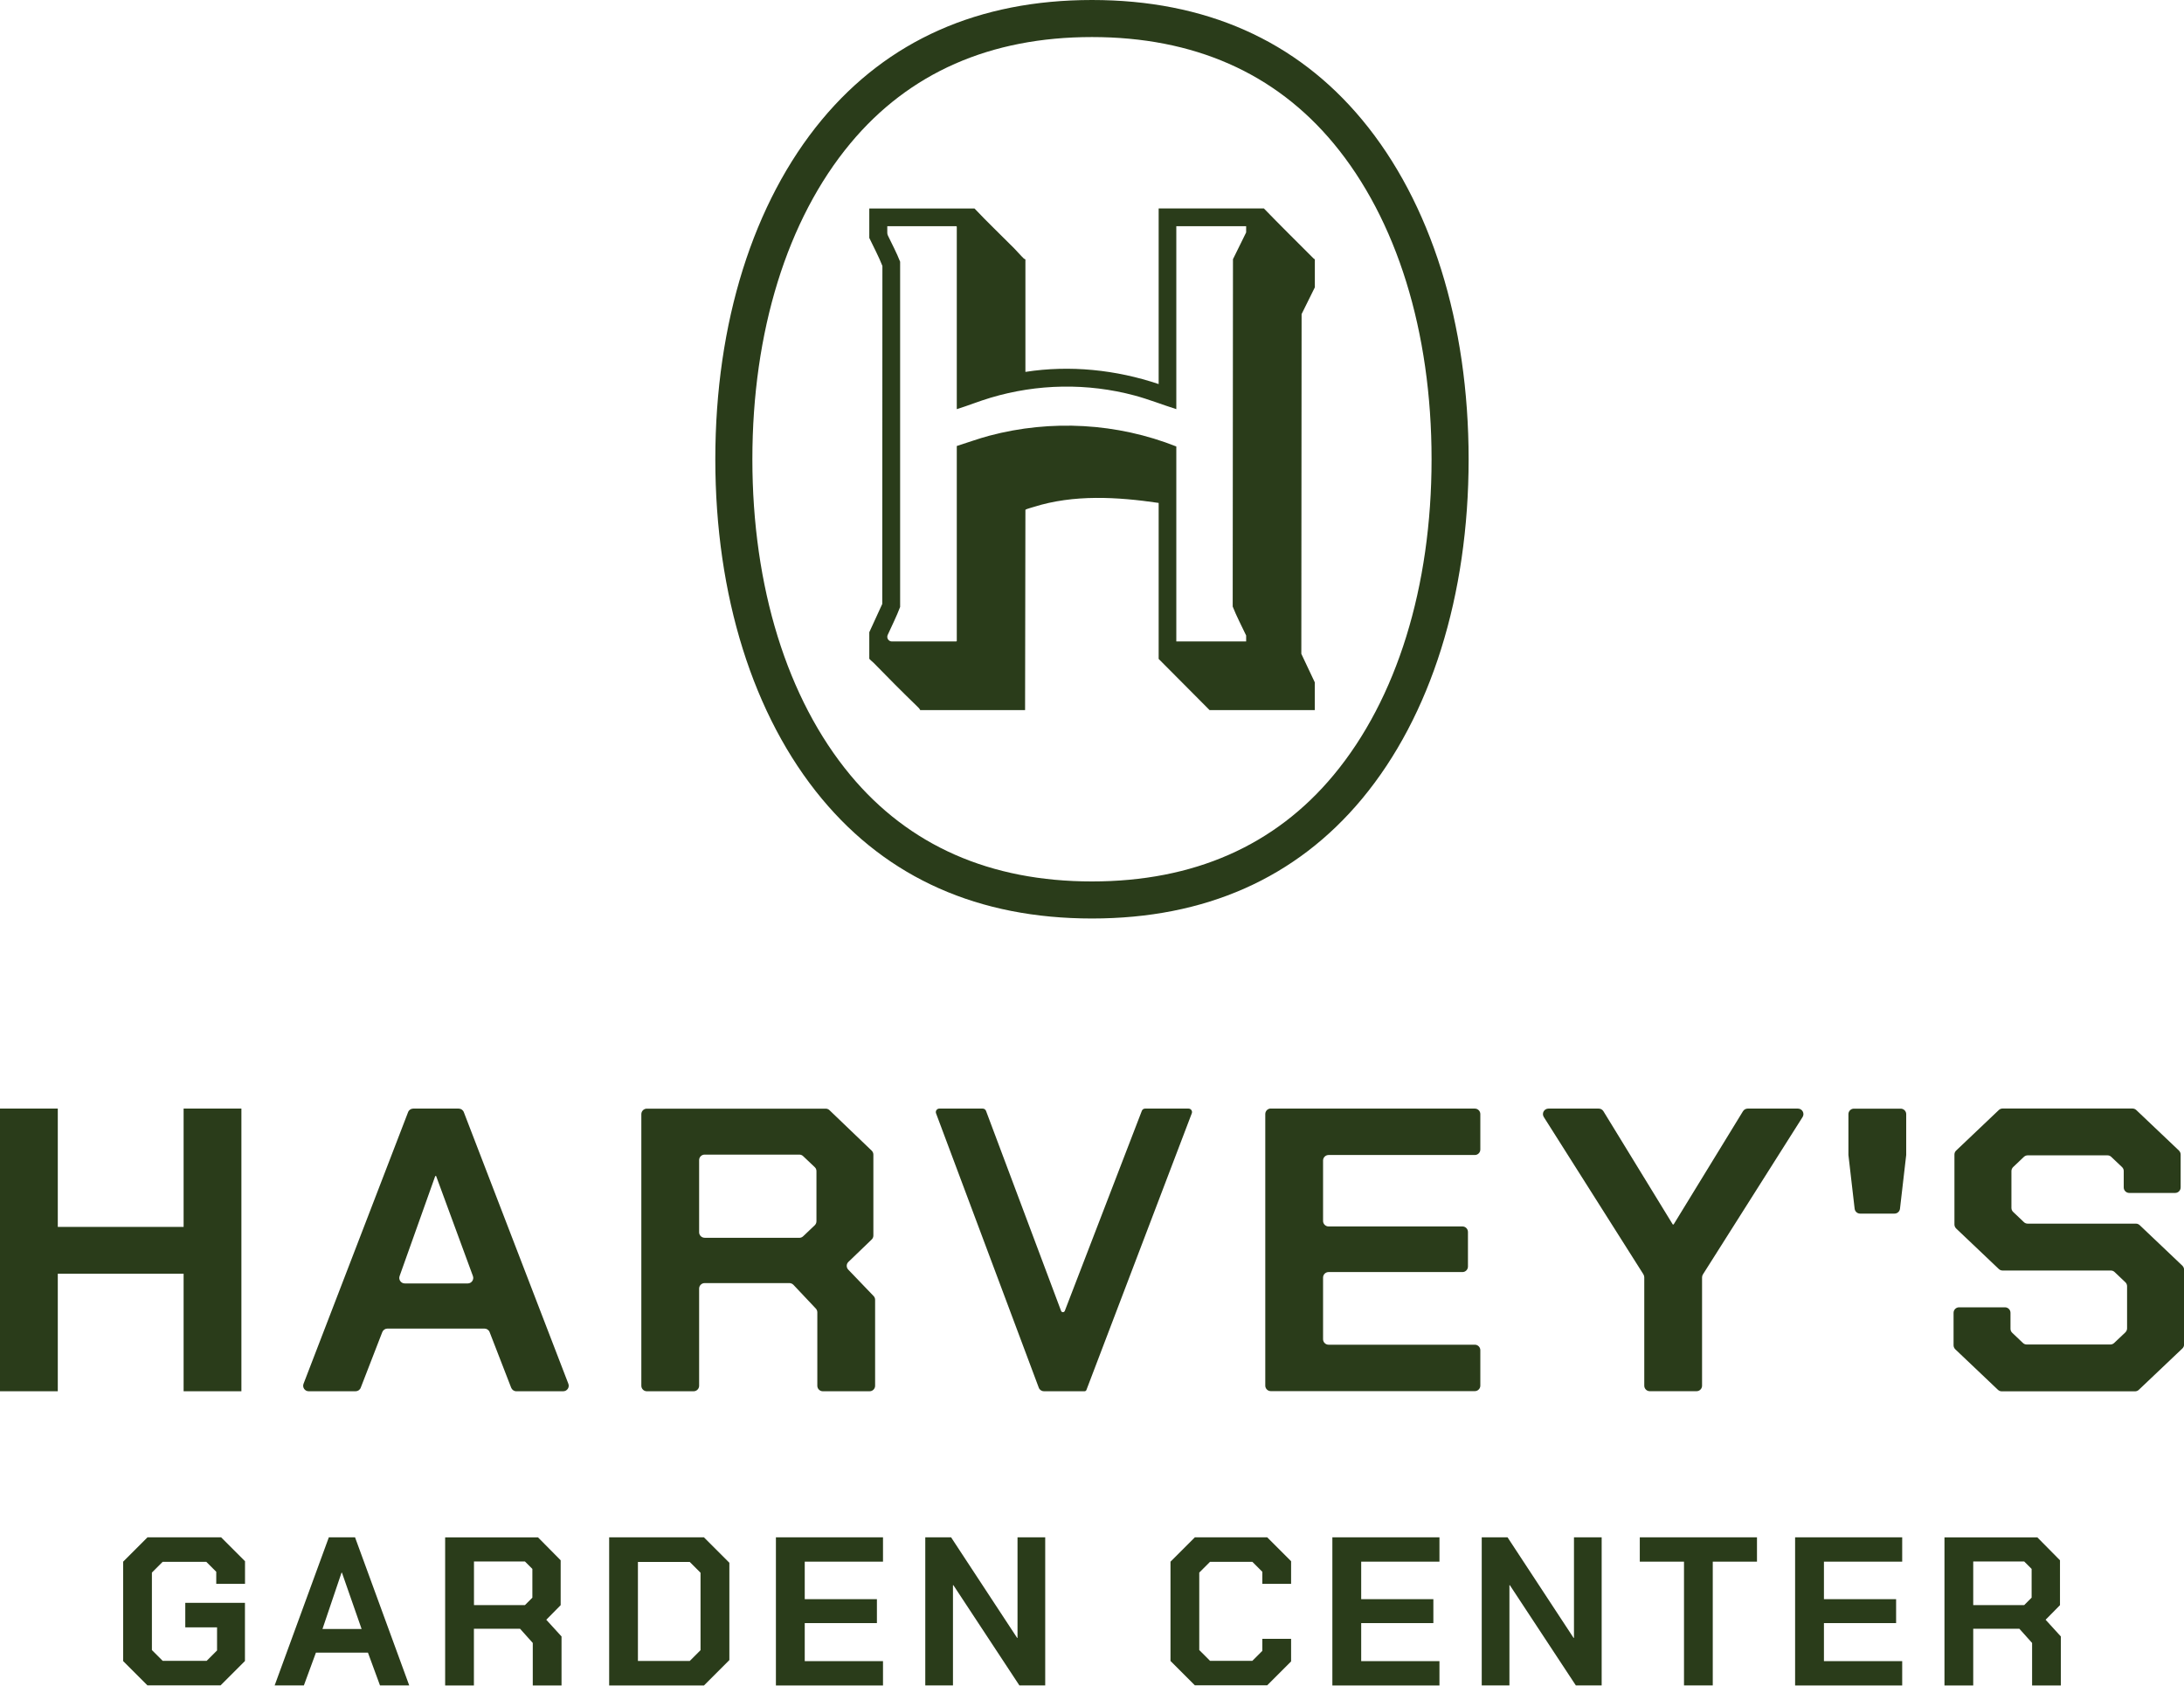
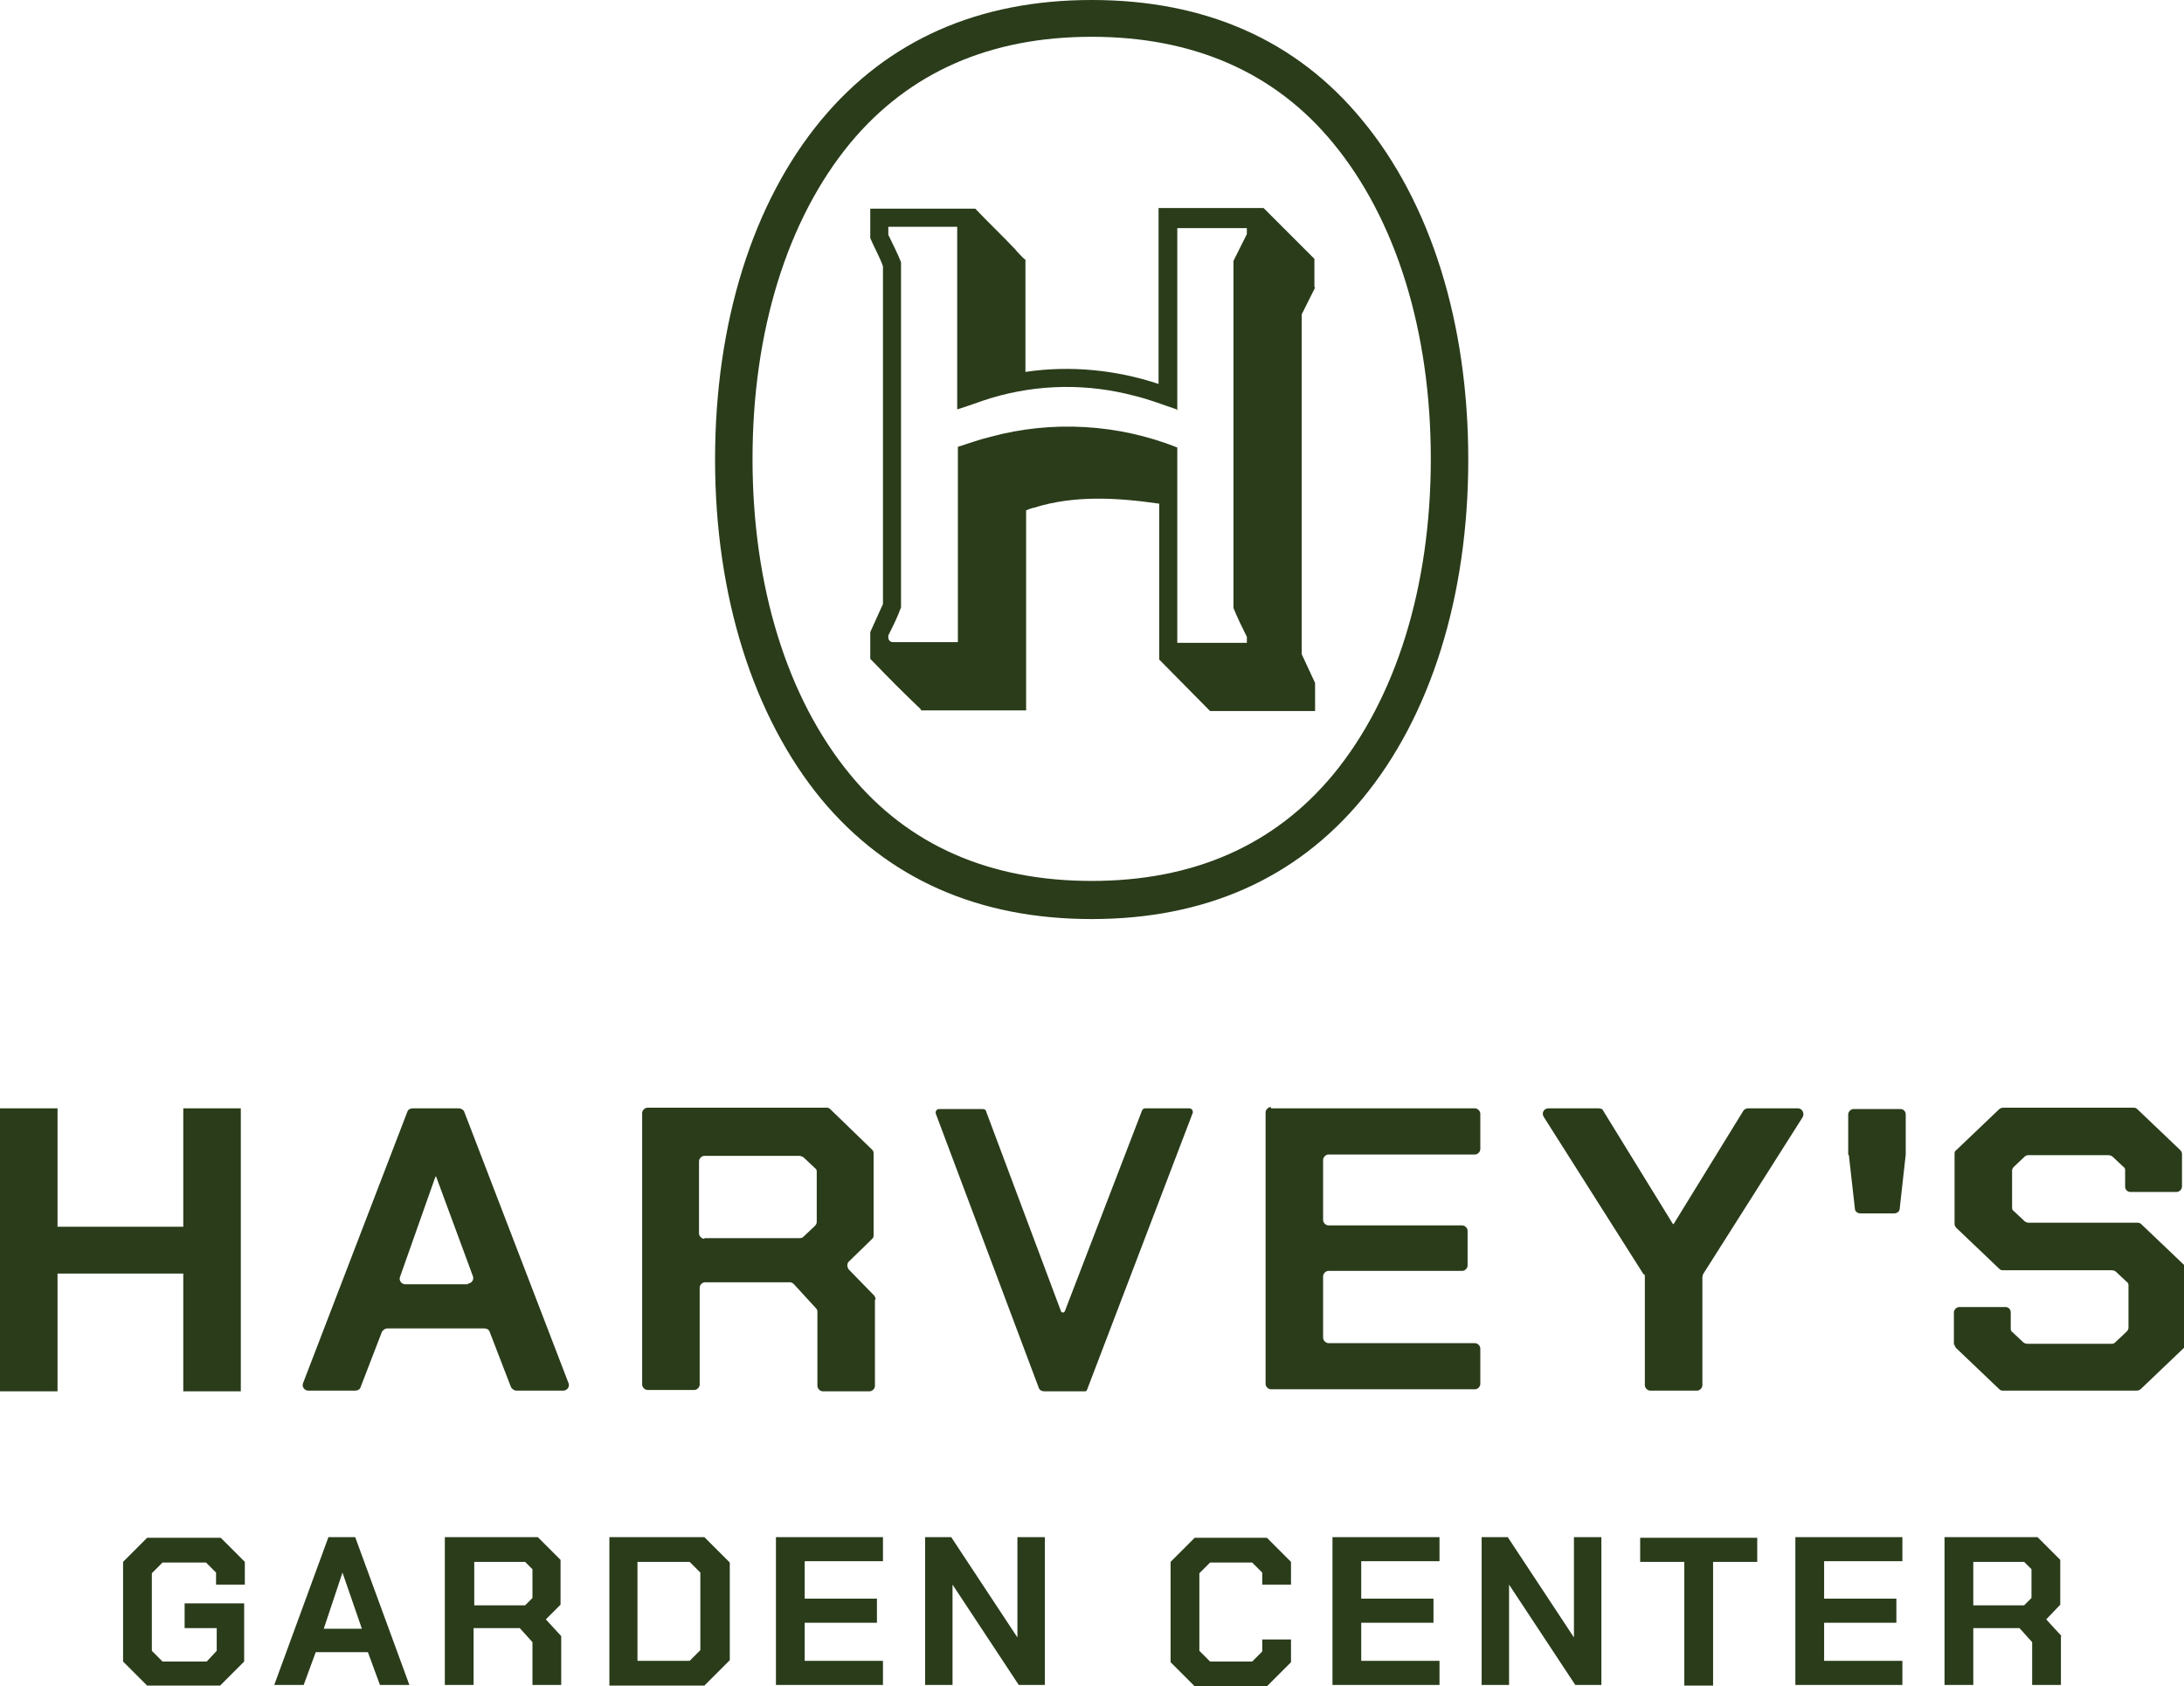
- <svg xmlns="http://www.w3.org/2000/svg" id="Layer_2" data-name="Layer 2" viewBox="0 0 326.51 251.99">
-   <defs>
-     <style>
-       .cls-1 {
-         fill: #2a3c1a;
-       }
-     </style>
-   </defs>
-   <g id="Layer_1-2" data-name="Layer 1">
-     <path class="cls-1" d="M0,165.74h8.64v17.69h18.81v-17.69h8.64v42.26h-8.64v-17.57H8.64v17.57H0v-42.26ZM61.82,165.74h6.75c.34,0,.65.21.77.53l15.63,40.61c.21.54-.19,1.12-.77,1.12h-7.01c-.34,0-.64-.21-.77-.53l-3.22-8.31c-.12-.32-.43-.53-.77-.53h-14.51c-.34,0-.64.21-.77.53l-3.22,8.31c-.12.32-.43.53-.77.53h-7.01c-.58,0-.98-.58-.77-1.12l15.63-40.61c.12-.32.43-.53.77-.53ZM69.93,191.88c.57,0,.97-.57.77-1.11l-5.5-14.95h-.13l-5.33,14.96c-.19.54.21,1.1.78,1.1h9.41ZM130.83,194.33v12.85c0,.45-.37.82-.82.82h-7c-.45,0-.82-.37-.82-.82v-10.98c0-.21-.08-.41-.22-.56l-3.35-3.55c-.16-.16-.37-.26-.6-.26h-12.68c-.45,0-.82.37-.82.82v14.53c0,.45-.37.82-.82.82h-7c-.45,0-.82-.37-.82-.82v-40.61c0-.45.37-.82.82-.82h26.74c.21,0,.42.08.57.23l6.31,6.05c.16.16.25.37.25.59v12.1c0,.22-.09.44-.25.59l-3.48,3.35c-.33.31-.34.83-.02,1.16l3.78,3.94c.15.15.23.36.23.57ZM105.34,185.06h14.16c.21,0,.41-.08.57-.23l1.73-1.64c.16-.16.26-.37.26-.6v-7.5c0-.23-.09-.44-.26-.6l-1.73-1.64c-.15-.15-.36-.23-.57-.23h-14.16c-.45,0-.82.37-.82.82v10.79c0,.45.37.82.82.82ZM177.69,165.74h-6.5c-.22,0-.42.14-.49.35l-11.51,29.89c-.1.26-.47.26-.56,0l-11.22-29.9c-.08-.2-.27-.34-.49-.34h-6.49c-.36,0-.62.36-.49.71l15.36,41.02c.12.32.43.53.77.53h6.07c.12,0,.24-.08.28-.19l15.76-41.38c.12-.34-.14-.69-.49-.69ZM189.98,165.74h30.51c.45,0,.82.37.82.82v5.3c0,.45-.37.82-.82.82h-21.87c-.45,0-.82.37-.82.82v9.04c0,.45.37.82.82.82h20.02c.45,0,.82.37.82.82v5.18c0,.45-.37.82-.82.82h-20.02c-.45,0-.82.37-.82.82v9.22c0,.45.37.82.82.82h21.87c.45,0,.82.37.82.82v5.3c0,.45-.37.82-.82.82h-30.51c-.45,0-.82-.37-.82-.82v-40.61c0-.45.37-.82.82-.82ZM245.7,190.53l-14.9-23.53c-.35-.55.05-1.26.7-1.26h7.51c.29,0,.55.15.7.39l10.37,16.93h.13l10.37-16.93c.15-.24.42-.39.7-.39h7.51c.65,0,1.04.72.7,1.26l-14.9,23.53c-.08.13-.13.28-.13.44v16.2c0,.45-.37.82-.82.82h-7c-.45,0-.82-.37-.82-.82v-16.2c0-.16-.04-.31-.13-.44ZM276.34,172.58v-6.01c0-.45.37-.82.82-.82h7c.45,0,.82.37.82.82v6.01s0,.06,0,.09l-.93,8.04c-.05.42-.4.73-.82.73h-5.14c-.42,0-.77-.31-.82-.73l-.93-8.04s0-.06,0-.09ZM292.06,201.13v-4.86c0-.45.37-.82.82-.82h6.87c.45,0,.82.37.82.82v2.39c0,.23.09.44.26.6l1.6,1.52c.15.15.36.23.57.23h12.5c.21,0,.41-.08.57-.23l1.67-1.58c.16-.16.26-.37.26-.6v-6.3c0-.23-.09-.44-.26-.6l-1.6-1.52c-.15-.15-.36-.23-.57-.23h-16.18c-.21,0-.41-.08-.57-.23l-6.37-6.05c-.16-.16-.26-.37-.26-.6v-10.46c0-.23.09-.44.26-.6l6.37-6.05c.15-.15.36-.23.57-.23h19.42c.21,0,.41.08.57.23l6.37,6.05c.16.16.26.37.26.6v4.92c0,.45-.37.82-.82.82h-6.87c-.45,0-.82-.37-.82-.82v-2.45c0-.23-.09-.44-.26-.6l-1.6-1.52c-.15-.15-.36-.23-.57-.23h-11.93c-.21,0-.41.08-.57.23l-1.6,1.52c-.16.16-.26.37-.26.6v5.51c0,.23.09.44.26.6l1.6,1.52c.15.15.36.23.57.23h16.18c.21,0,.41.08.57.23l6.37,6.05c.16.16.26.37.26.6v11.19c0,.23-.09.44-.26.6l-6.5,6.17c-.15.15-.36.23-.57.23h-19.93c-.21,0-.41-.08-.57-.23l-6.37-6.05c-.16-.16-.26-.37-.26-.6ZM163.25,5.54c15.21,0,27.36,5.35,36.13,15.91,9.44,11.37,14.64,28.13,14.64,47.21s-5.2,35.85-14.64,47.21c-8.77,10.56-20.92,15.91-36.13,15.91s-27.36-5.35-36.13-15.91c-9.44-11.37-14.64-28.13-14.64-47.21s5.2-35.85,14.64-47.21c8.77-10.56,20.92-15.91,36.13-15.91M163.25,0c-16.93,0-30.52,6.03-40.39,17.91-10.26,12.36-15.92,30.38-15.92,50.75s5.65,38.39,15.92,50.75c9.87,11.89,23.46,17.91,40.39,17.91s30.52-6.03,40.39-17.91c10.26-12.36,15.92-30.38,15.92-50.75s-5.65-38.39-15.92-50.75C193.78,6.03,180.19,0,163.25,0h0ZM196.56,42.98l-1.97,3.98-.04,50.79,2.01,4.26v4.15h-15.73s-7.61-7.65-7.61-7.65v-23.32s0,0,0,0c-6.21-.91-12.69-1.29-18.68.6-.25.08-.99.28-1.17.38-.03.02-.06.03-.07.07l-.05,29.92h-15.68c-.09-.21-.29-.4-.46-.56-2.2-2.13-4.37-4.31-6.5-6.5-.09-.09-.65-.56-.65-.62v-3.96s1.94-4.23,1.94-4.23l.02-50.53c-.56-1.43-1.3-2.8-1.96-4.19v-4.4h15.73c1.91,2.03,3.97,3.98,5.94,5.97.45.46.98,1.08,1.44,1.52.03.03.23.11.23.12v16.82c6.66-1.04,13.56-.32,19.92,1.82v-26.26s15.73,0,15.73,0c2.35,2.43,4.78,4.83,7.18,7.23.13.13.28.3.44.38v4.19ZM175.86,61.17s0,0,0,0c-2.08-.66-4.12-1.47-6.23-2.04-7.06-1.89-14.53-1.76-21.53.33-1.71.51-3.36,1.18-5.06,1.71v-27.28s-.07-.07-.07-.07h-10.32s0,.98,0,.98c0,.15.03.29.1.43.62,1.29,1.3,2.56,1.82,3.9v51.61c-.53,1.43-1.24,2.8-1.86,4.19-.04.09-.06.19-.06.28h0c0,.38.31.69.69.69h9.63s.07-.07.07-.07v-29.15c1.62-.51,3.22-1.1,4.87-1.54,9.22-2.45,19.1-1.9,27.95,1.61v29.15s10.44,0,10.44,0v-.89c-.68-1.44-1.43-2.85-2.01-4.33l.04-51.93,1.97-4v-.93s-10.44,0-10.44,0v27.35ZM18.41,248.35v-14.87l3.64-3.64h11.01l3.57,3.57v3.38h-4.3v-1.8l-1.49-1.49h-6.52l-1.61,1.61v11.58l1.61,1.61h6.58l1.55-1.55v-3.45h-4.75v-3.67h8.92v8.7l-3.64,3.64h-10.94l-3.64-3.64ZM49.16,229.84h3.92l8.1,22.14h-4.37l-1.8-4.9h-7.78l-1.8,4.9h-4.37l8.1-22.14ZM54.06,243.54l-2.94-8.42h-.06l-2.85,8.42h5.85ZM83.95,244.65v7.34h-4.3v-6.36l-1.9-2.12h-6.9v8.48h-4.3v-22.14h13.89l3.38,3.42v6.71l-2.15,2.18,2.28,2.5ZM70.86,239.97h7.62l1.11-1.11v-4.3l-1.11-1.11h-7.62v6.52ZM91.07,229.84h14.17l3.8,3.8v14.55l-3.8,3.8h-14.17v-22.14ZM103.12,248.32l1.61-1.61v-11.58l-1.61-1.61h-7.75v14.8h7.75ZM116,229.84h16.01v3.64h-11.7v5.6h10.79v3.58h-10.79v5.69h11.7v3.64h-16.01v-22.14ZM138.33,229.84h3.86l9.87,15.03h.06v-15.03h4.14v22.14h-3.86l-9.87-14.99h-.06v14.99h-4.14v-22.14ZM174.99,248.35v-14.87l3.64-3.64h10.82l3.57,3.57v3.38h-4.3v-1.8l-1.49-1.49h-6.33l-1.61,1.61v11.58l1.61,1.61h6.33l1.49-1.49v-1.8h4.3v3.38l-3.57,3.57h-10.82l-3.64-3.64ZM199.19,229.84h16.01v3.64h-11.7v5.6h10.79v3.58h-10.79v5.69h11.7v3.64h-16.01v-22.14ZM221.52,229.84h3.86l9.87,15.03h.06v-15.03h4.14v22.14h-3.86l-9.87-14.99h-.06v14.99h-4.14v-22.14ZM251.76,233.48h-6.61v-3.64h17.52v3.64h-6.61v18.5h-4.3v-18.5ZM268.37,229.84h16.01v3.64h-11.7v5.6h10.79v3.58h-10.79v5.69h11.7v3.64h-16.01v-22.14ZM308.1,244.65v7.34h-4.3v-6.36l-1.9-2.12h-6.9v8.48h-4.3v-22.14h13.89l3.38,3.42v6.71l-2.15,2.18,2.28,2.5ZM295,239.97h7.62l1.11-1.11v-4.3l-1.11-1.11h-7.62v6.52Z" />
+ <svg xmlns="http://www.w3.org/2000/svg" id="a" viewBox="0 0 326.5 252">
+   <g id="b">
+     <path d="M0,165.7h8.6v17.7h18.8v-17.7h8.6v42.3h-8.6v-17.6H8.6v17.6H0v-42.3ZM61.8,165.7h6.8c.3,0,.7.2.8.5l15.6,40.6c.2.5-.2,1.1-.8,1.1h-7c-.3,0-.6-.2-.8-.5l-3.2-8.3c-.1-.3-.4-.5-.8-.5h-14.5c-.3,0-.6.2-.8.5l-3.2,8.3c-.1.3-.4.5-.8.5h-7c-.6,0-1-.6-.8-1.1l15.6-40.6c.1-.3.4-.5.8-.5h0ZM69.9,191.9c.6,0,1-.6.8-1.1l-5.5-14.9h-.1l-5.3,15c-.2.5.2,1.1.8,1.1h9.4ZM130.8,194.3v12.9c0,.4-.4.8-.8.8h-7c-.4,0-.8-.4-.8-.8v-11c0-.2,0-.4-.2-.6l-3.3-3.6c-.2-.2-.4-.3-.6-.3h-12.7c-.4,0-.8.4-.8.8v14.5c0,.4-.4.8-.8.8h-7c-.4,0-.8-.4-.8-.8v-40.6c0-.4.4-.8.8-.8h26.7c.2,0,.4,0,.6.2l6.3,6.1c.2.2.2.4.2.6v12.1c0,.2,0,.4-.2.6l-3.5,3.4c-.3.3-.3.8,0,1.2l3.8,3.9c.1.1.2.4.2.6h0ZM105.3,185.1h14.2c.2,0,.4,0,.6-.2l1.7-1.6c.2-.2.3-.4.3-.6v-7.5c0-.2,0-.4-.3-.6l-1.7-1.6c-.2-.1-.4-.2-.6-.2h-14.2c-.4,0-.8.4-.8.8v10.8c0,.4.4.8.8.8h0ZM177.7,165.7h-6.5c-.2,0-.4.1-.5.4l-11.5,29.9c-.1.3-.5.3-.6,0l-11.2-29.9c0-.2-.3-.3-.5-.3h-6.5c-.4,0-.6.4-.5.7l15.4,41c.1.3.4.5.8.5h6.1c.1,0,.2,0,.3-.2l15.8-41.4c.1-.3-.1-.7-.5-.7h0ZM190,165.7h30.5c.4,0,.8.4.8.8v5.3c0,.4-.4.8-.8.8h-21.9c-.4,0-.8.4-.8.8v9c0,.4.4.8.8.8h20c.4,0,.8.4.8.8v5.2c0,.4-.4.8-.8.8h-20c-.4,0-.8.4-.8.8v9.2c0,.4.4.8.8.8h21.9c.4,0,.8.4.8.8v5.3c0,.4-.4.8-.8.8h-30.5c-.4,0-.8-.4-.8-.8v-40.6c0-.4.4-.8.8-.8h0ZM245.7,190.5l-14.9-23.5c-.4-.6,0-1.3.7-1.3h7.5c.3,0,.6.1.7.4l10.4,16.9h.1l10.4-16.9c.1-.2.4-.4.7-.4h7.5c.6,0,1,.7.7,1.3l-14.9,23.5c0,.1-.1.3-.1.4v16.2c0,.4-.4.8-.8.8h-7c-.4,0-.8-.4-.8-.8v-16.2c0-.2,0-.3-.1-.4h0ZM276.3,172.6v-6c0-.4.4-.8.8-.8h7c.5,0,.8.4.8.8v6h0c0,0-.9,8.1-.9,8.1,0,.4-.4.7-.8.7h-5.1c-.4,0-.8-.3-.8-.7l-.9-8h0ZM292.1,201.1v-4.9c0-.4.4-.8.8-.8h6.9c.5,0,.8.4.8.8v2.4c0,.2,0,.4.3.6l1.6,1.5c.1.1.4.2.6.2h12.5c.2,0,.4,0,.6-.2l1.7-1.6c.2-.2.3-.4.3-.6v-6.3c0-.2,0-.4-.3-.6l-1.6-1.5c-.1-.1-.4-.2-.6-.2h-16.2c-.2,0-.4,0-.6-.2l-6.4-6.1c-.2-.2-.3-.4-.3-.6v-10.5c0-.2,0-.4.3-.6l6.4-6.1c.1-.1.4-.2.6-.2h19.4c.2,0,.4,0,.6.2l6.4,6.1c.2.2.3.4.3.6v4.9c0,.4-.4.8-.8.8h-6.9c-.5,0-.8-.4-.8-.8v-2.4c0-.2,0-.4-.3-.6l-1.6-1.5c-.1-.1-.4-.2-.6-.2h-11.9c-.2,0-.4,0-.6.2l-1.6,1.5c-.2.2-.3.4-.3.6v5.5c0,.2,0,.4.3.6l1.6,1.5c.1.1.4.2.6.2h16.2c.2,0,.4,0,.6.2l6.4,6.1c.2.2.3.4.3.6v11.2c0,.2,0,.4-.3.6l-6.5,6.2c-.1.1-.4.2-.6.2h-19.9c-.2,0-.4,0-.6-.2l-6.4-6.1c-.2-.2-.3-.4-.3-.6h0ZM163.2,5.5c15.2,0,27.4,5.3,36.1,15.9,9.4,11.4,14.6,28.1,14.6,47.2s-5.2,35.8-14.6,47.2c-8.8,10.6-20.9,15.9-36.1,15.9s-27.4-5.3-36.1-15.9c-9.4-11.4-14.6-28.1-14.6-47.2s5.2-35.8,14.6-47.2c8.8-10.6,20.9-15.9,36.1-15.9M163.2,0c-16.9,0-30.5,6-40.4,17.9-10.3,12.4-15.9,30.4-15.9,50.8s5.7,38.4,15.9,50.8c9.9,11.9,23.5,17.9,40.4,17.9s30.5-6,40.4-17.9c10.3-12.4,15.9-30.4,15.9-50.8s-5.6-38.4-15.9-50.8C193.8,6,180.2,0,163.2,0h0ZM196.6,43l-2,4v50.8s2,4.3,2,4.3v4.2h-15.7l-7.6-7.7v-23.3h0c-6.2-.9-12.7-1.3-18.7.6-.2,0-1,.3-1.2.4,0,0,0,0,0,0v29.9h-15.7c0-.2-.3-.4-.5-.6-2.2-2.1-4.4-4.3-6.5-6.5,0,0-.6-.6-.6-.6v-4l1.9-4.2v-50.5c-.5-1.4-1.3-2.8-1.9-4.2v-4.4h15.7c1.9,2,4,4,5.9,6,.4.5,1,1.1,1.4,1.5,0,0,.2.1.2.1v16.8c6.7-1,13.6-.3,19.9,1.8v-26.3h15.7c2.4,2.4,4.8,4.8,7.2,7.2.1.1.3.3.4.4v4.2h0ZM175.9,61.2h0c-2.1-.7-4.1-1.5-6.2-2-7.1-1.9-14.5-1.8-21.5.3-1.7.5-3.4,1.2-5.1,1.7v-27.3h0c0,0-10.3,0-10.3,0v1c0,.2,0,.3.1.4.6,1.3,1.3,2.6,1.8,3.9v51.6c-.5,1.4-1.2,2.8-1.9,4.2,0,0,0,.2,0,.3h0c0,.4.3.7.7.7h9.7v-29.2c1.6-.5,3.2-1.1,4.9-1.5,9.2-2.5,19.1-1.9,27.9,1.6v29.2h10.4v-.9c-.7-1.4-1.4-2.8-2-4.3v-51.9s2-4,2-4v-.9h-10.4v27.3h0ZM18.4,248.4v-14.9l3.6-3.6h11l3.6,3.6v3.4h-4.3v-1.8l-1.5-1.5h-6.5l-1.6,1.6v11.6l1.6,1.6h6.6l1.5-1.6v-3.4h-4.8v-3.7h8.9v8.7l-3.6,3.6h-10.9l-3.6-3.6h0ZM49.2,229.8h3.9l8.1,22.1h-4.4l-1.8-4.9h-7.8l-1.8,4.9h-4.4s8.1-22.1,8.1-22.1ZM54.1,243.5l-2.9-8.4h0l-2.8,8.4h5.8ZM83.9,244.6v7.3h-4.3v-6.4l-1.9-2.1h-6.9v8.5h-4.3v-22.1h13.9l3.4,3.4v6.7l-2.2,2.2,2.3,2.5h0ZM70.9,240h7.6l1.1-1.1v-4.3l-1.1-1.1h-7.6v6.5ZM91.1,229.8h14.2l3.8,3.8v14.6l-3.8,3.8h-14.2v-22.1h0ZM103.1,248.3l1.6-1.6v-11.6l-1.6-1.6h-7.8v14.8h7.8ZM116,229.8h16v3.6h-11.7v5.6h10.8v3.6h-10.8v5.7h11.7v3.6h-16v-22.1h0ZM138.3,229.8h3.9l9.9,15h0v-15h4.1v22.1h-3.9l-9.9-15h0v15h-4.1v-22.1ZM175,248.4v-14.9l3.6-3.6h10.8l3.6,3.6v3.4h-4.3v-1.8l-1.5-1.5h-6.3l-1.6,1.6v11.6l1.6,1.6h6.3l1.5-1.5v-1.8h4.3v3.4l-3.6,3.6h-10.8l-3.6-3.6h0ZM199.2,229.8h16v3.6h-11.7v5.6h10.8v3.6h-10.8v5.7h11.7v3.6h-16v-22.1h0ZM221.5,229.8h3.9l9.9,15h0v-15h4.1v22.1h-3.9l-9.9-15h0v15h-4.1v-22.1ZM251.8,233.5h-6.6v-3.6h17.5v3.6h-6.6v18.5h-4.3v-18.5ZM268.4,229.8h16v3.6h-11.7v5.6h10.8v3.6h-10.8v5.7h11.7v3.6h-16v-22.1h0ZM308.1,244.6v7.3h-4.3v-6.4l-1.9-2.1h-6.9v8.5h-4.3v-22.1h13.9l3.4,3.4v6.7l-2.1,2.2,2.3,2.5h0ZM295,240h7.6l1.1-1.1v-4.3l-1.1-1.1h-7.6v6.5Z" style="fill:#2a3c1a;" />
  </g>
</svg>
